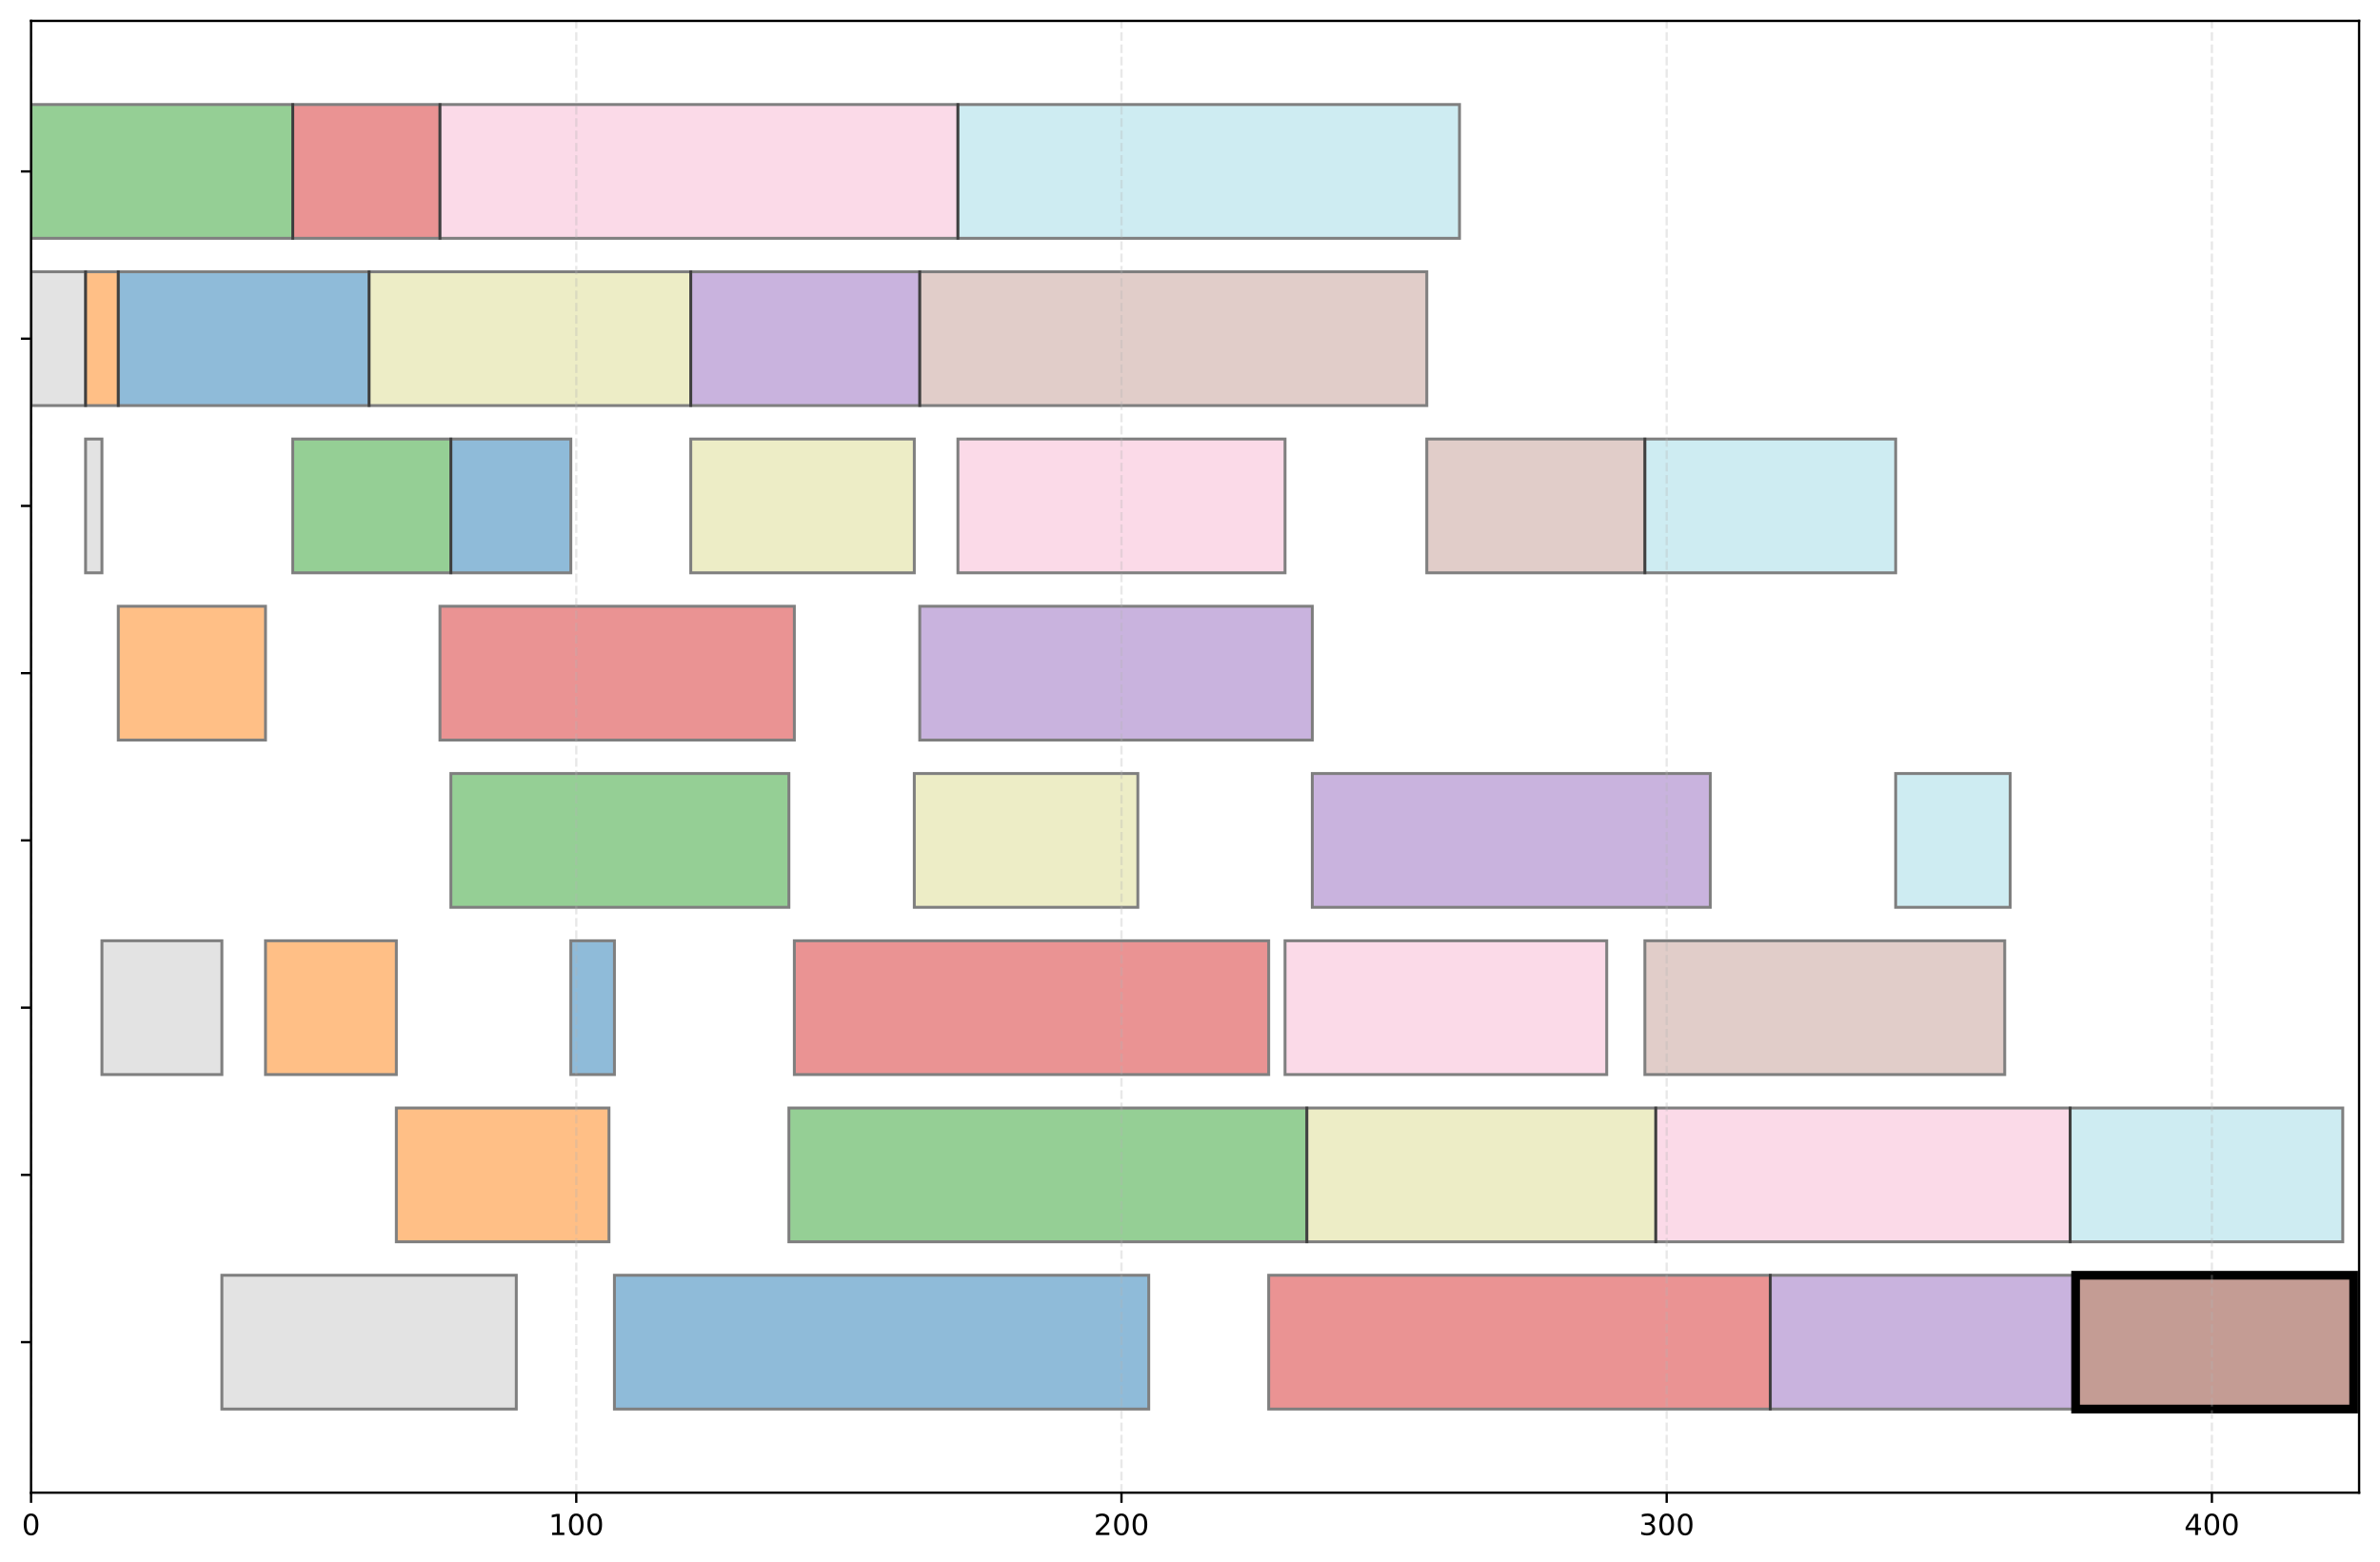
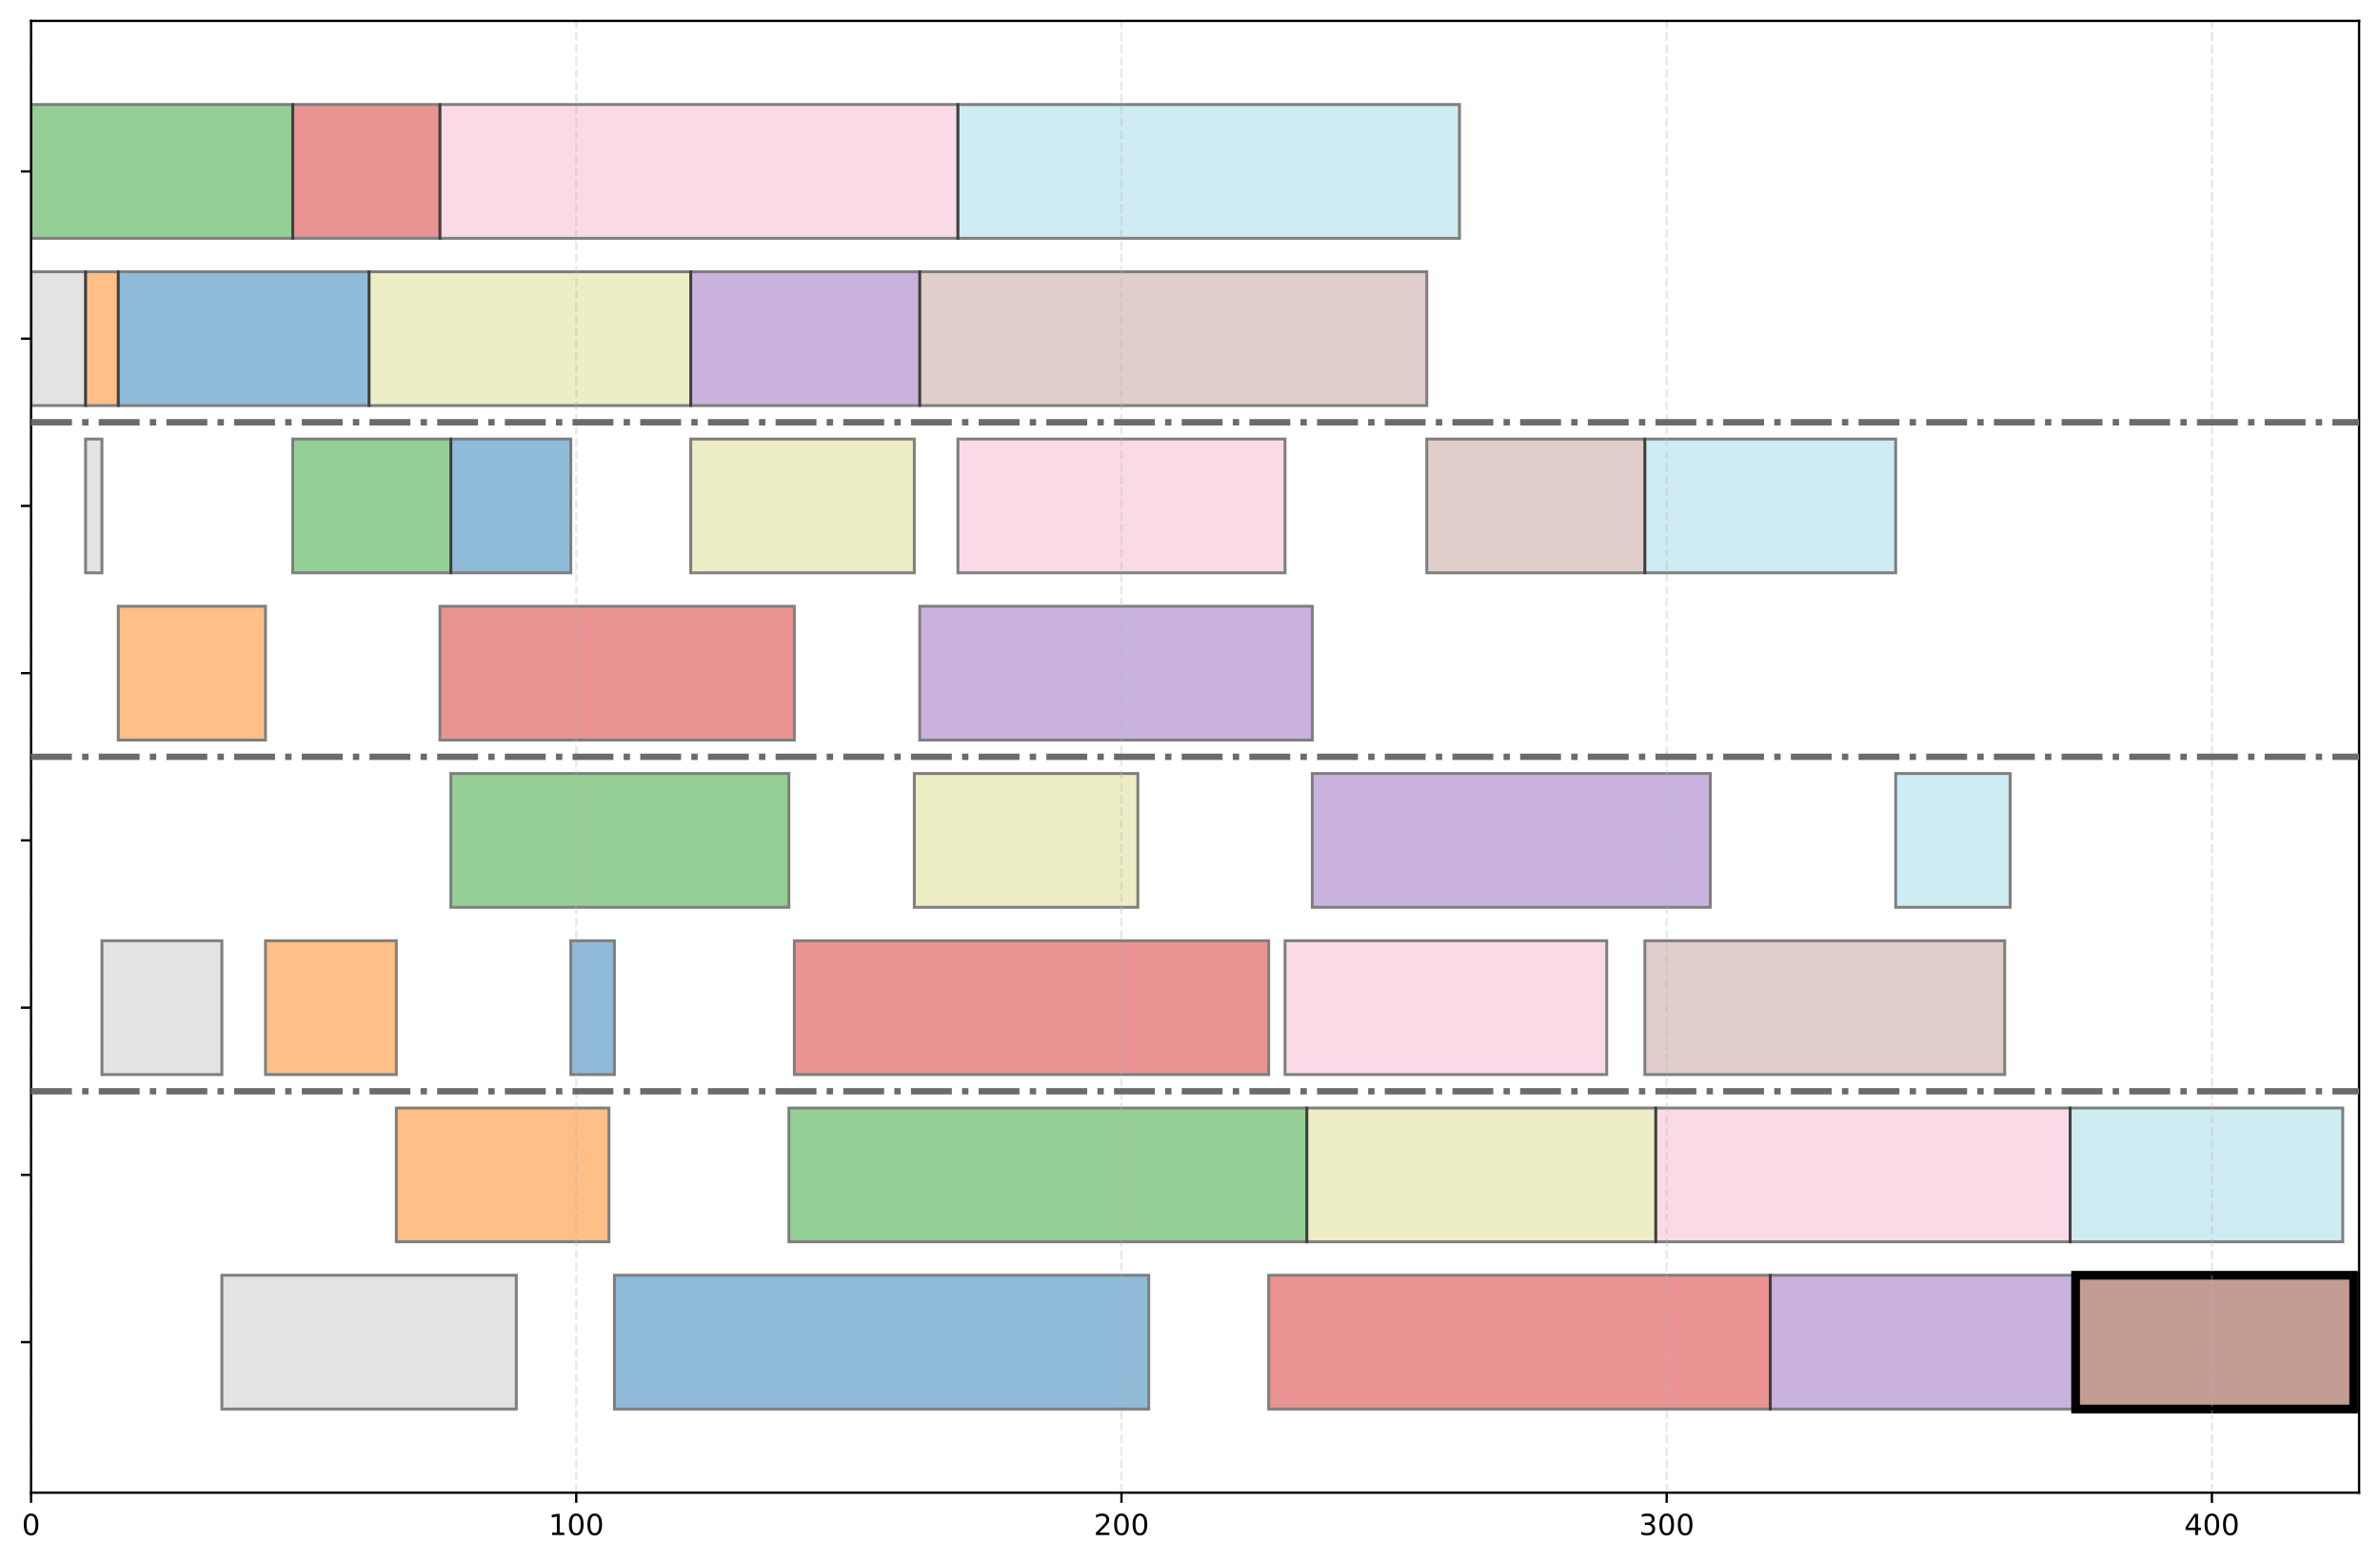
<svg xmlns="http://www.w3.org/2000/svg" xmlns:xlink="http://www.w3.org/1999/xlink" width="820pt" height="538.238pt" viewBox="0 0 820 538.238" version="1.1">
  <defs>
    <style type="text/css">*{stroke-linejoin: round; stroke-linecap: butt}</style>
  </defs>
  <g id="figure_1">
    <g id="patch_1">
      <path d="M 0 538.238  L 820 538.238  L 820 0  L 0 0  z " style="fill: #ffffff" />
    </g>
    <g id="axes_1">
      <g id="patch_2">
        <path d="M 10.7 514.36  L 812.8 514.36  L 812.8 7.2  L 10.7 7.2  z " style="fill: #ffffff" />
      </g>
      <g id="patch_3">
-         <path d="M 10.7 36.016  L 100.866 36.016  L 100.866 82.121  L 10.7 82.121  z " clip-path="url(#pfbc7a92d11)" style="fill: #2ca02c; opacity: 0.5; stroke: #000000; stroke-linejoin: miter" />
+         <path d="M 10.7 36.016  L 100.866 36.016  L 100.866 82.121  L 10.7 82.121  z " clip-path="url(#pfca63a219e)" style="fill: #2ca02c; opacity: 0.5; stroke: #000000; stroke-linejoin: miter" />
      </g>
      <g id="patch_4">
-         <path d="M 100.866 36.016  L 151.584 36.016  L 151.584 82.121  L 100.866 82.121  z " clip-path="url(#pfbc7a92d11)" style="fill: #d62728; opacity: 0.5; stroke: #000000; stroke-linejoin: miter" />
+         <path d="M 100.866 36.016  L 151.584 36.016  L 151.584 82.121  L 100.866 82.121  z " clip-path="url(#pfca63a219e)" style="fill: #d62728; opacity: 0.5; stroke: #000000; stroke-linejoin: miter" />
      </g>
      <g id="patch_5">
-         <path d="M 151.584 36.016  L 330.037 36.016  L 330.037 82.121  L 151.584 82.121  z " clip-path="url(#pfbc7a92d11)" style="fill: #f7b6d2; opacity: 0.5; stroke: #000000; stroke-linejoin: miter" />
+         <path d="M 151.584 36.016  L 330.037 36.016  L 330.037 82.121  L 151.584 82.121  z " clip-path="url(#pfca63a219e)" style="fill: #f7b6d2; opacity: 0.5; stroke: #000000; stroke-linejoin: miter" />
      </g>
      <g id="patch_6">
-         <path d="M 330.037 36.016  L 502.855 36.016  L 502.855 82.121  L 330.037 82.121  z " clip-path="url(#pfbc7a92d11)" style="fill: #9edae5; opacity: 0.5; stroke: #000000; stroke-linejoin: miter" />
+         <path d="M 330.037 36.016  L 502.855 36.016  L 502.855 82.121  L 330.037 82.121  z " clip-path="url(#pfca63a219e)" style="fill: #9edae5; opacity: 0.5; stroke: #000000; stroke-linejoin: miter" />
      </g>
      <g id="patch_7">
-         <path d="M 10.7 93.648  L 29.485 93.648  L 29.485 139.753  L 10.7 139.753  z " clip-path="url(#pfbc7a92d11)" style="fill: #c7c7c7; opacity: 0.5; stroke: #000000; stroke-linejoin: miter" />
+         <path d="M 10.7 93.648  L 29.485 93.648  L 29.485 139.753  L 10.7 139.753  z " clip-path="url(#pfca63a219e)" style="fill: #c7c7c7; opacity: 0.5; stroke: #000000; stroke-linejoin: miter" />
      </g>
      <g id="patch_8">
-         <path d="M 29.485 93.648  L 40.755 93.648  L 40.755 139.753  L 29.485 139.753  z " clip-path="url(#pfbc7a92d11)" style="fill: #ff7f0e; opacity: 0.5; stroke: #000000; stroke-linejoin: miter" />
+         <path d="M 29.485 93.648  L 40.755 93.648  L 40.755 139.753  L 29.485 139.753  z " clip-path="url(#pfca63a219e)" style="fill: #ff7f0e; opacity: 0.5; stroke: #000000; stroke-linejoin: miter" />
      </g>
      <g id="patch_9">
-         <path d="M 40.755 93.648  L 127.164 93.648  L 127.164 139.753  L 40.755 139.753  z " clip-path="url(#pfbc7a92d11)" style="fill: #1f77b4; opacity: 0.5; stroke: #000000; stroke-linejoin: miter" />
+         <path d="M 40.755 93.648  L 127.164 93.648  L 127.164 139.753  L 40.755 139.753  z " clip-path="url(#pfca63a219e)" style="fill: #1f77b4; opacity: 0.5; stroke: #000000; stroke-linejoin: miter" />
      </g>
      <g id="patch_10">
-         <path d="M 127.164 93.648  L 237.993 93.648  L 237.993 139.753  L 127.164 139.753  z " clip-path="url(#pfbc7a92d11)" style="fill: #dbdb8d; opacity: 0.5; stroke: #000000; stroke-linejoin: miter" />
+         <path d="M 127.164 93.648  L 237.993 93.648  L 237.993 139.753  L 127.164 139.753  z " clip-path="url(#pfca63a219e)" style="fill: #dbdb8d; opacity: 0.5; stroke: #000000; stroke-linejoin: miter" />
      </g>
      <g id="patch_11">
-         <path d="M 237.993 93.648  L 316.888 93.648  L 316.888 139.753  L 237.993 139.753  z " clip-path="url(#pfbc7a92d11)" style="fill: #9467bd; opacity: 0.5; stroke: #000000; stroke-linejoin: miter" />
+         <path d="M 237.993 93.648  L 316.888 93.648  L 316.888 139.753  L 237.993 139.753  z " clip-path="url(#pfca63a219e)" style="fill: #9467bd; opacity: 0.5; stroke: #000000; stroke-linejoin: miter" />
      </g>
      <g id="patch_12">
-         <path d="M 316.888 93.648  L 491.584 93.648  L 491.584 139.753  L 316.888 139.753  z " clip-path="url(#pfbc7a92d11)" style="fill: #c49c94; opacity: 0.5; stroke: #000000; stroke-linejoin: miter" />
+         <path d="M 316.888 93.648  L 491.584 93.648  L 491.584 139.753  L 316.888 139.753  z " clip-path="url(#pfca63a219e)" style="fill: #c49c94; opacity: 0.5; stroke: #000000; stroke-linejoin: miter" />
      </g>
      <g id="patch_13">
-         <path d="M 29.485 151.28  L 35.12 151.28  L 35.12 197.385  L 29.485 197.385  z " clip-path="url(#pfbc7a92d11)" style="fill: #c7c7c7; opacity: 0.5; stroke: #000000; stroke-linejoin: miter" />
+         <path d="M 29.485 151.28  L 35.12 151.28  L 35.12 197.385  L 29.485 197.385  z " clip-path="url(#pfca63a219e)" style="fill: #c7c7c7; opacity: 0.5; stroke: #000000; stroke-linejoin: miter" />
      </g>
      <g id="patch_14">
-         <path d="M 100.866 151.28  L 155.341 151.28  L 155.341 197.385  L 100.866 197.385  z " clip-path="url(#pfbc7a92d11)" style="fill: #2ca02c; opacity: 0.5; stroke: #000000; stroke-linejoin: miter" />
+         <path d="M 100.866 151.28  L 155.341 151.28  L 155.341 197.385  L 100.866 197.385  z " clip-path="url(#pfca63a219e)" style="fill: #2ca02c; opacity: 0.5; stroke: #000000; stroke-linejoin: miter" />
      </g>
      <g id="patch_15">
-         <path d="M 155.341 151.28  L 196.667 151.28  L 196.667 197.385  L 155.341 197.385  z " clip-path="url(#pfbc7a92d11)" style="fill: #1f77b4; opacity: 0.5; stroke: #000000; stroke-linejoin: miter" />
+         <path d="M 155.341 151.28  L 196.667 151.28  L 196.667 197.385  L 155.341 197.385  z " clip-path="url(#pfca63a219e)" style="fill: #1f77b4; opacity: 0.5; stroke: #000000; stroke-linejoin: miter" />
      </g>
      <g id="patch_16">
-         <path d="M 237.993 151.28  L 315.01 151.28  L 315.01 197.385  L 237.993 197.385  z " clip-path="url(#pfbc7a92d11)" style="fill: #dbdb8d; opacity: 0.5; stroke: #000000; stroke-linejoin: miter" />
+         <path d="M 237.993 151.28  L 315.01 151.28  L 315.01 197.385  L 237.993 197.385  z " clip-path="url(#pfca63a219e)" style="fill: #dbdb8d; opacity: 0.5; stroke: #000000; stroke-linejoin: miter" />
      </g>
      <g id="patch_17">
-         <path d="M 330.037 151.28  L 442.744 151.28  L 442.744 197.385  L 330.037 197.385  z " clip-path="url(#pfbc7a92d11)" style="fill: #f7b6d2; opacity: 0.5; stroke: #000000; stroke-linejoin: miter" />
+         <path d="M 330.037 151.28  L 442.744 151.28  L 442.744 197.385  L 330.037 197.385  z " clip-path="url(#pfca63a219e)" style="fill: #f7b6d2; opacity: 0.5; stroke: #000000; stroke-linejoin: miter" />
      </g>
      <g id="patch_18">
-         <path d="M 491.584 151.28  L 566.722 151.28  L 566.722 197.385  L 491.584 197.385  z " clip-path="url(#pfbc7a92d11)" style="fill: #c49c94; opacity: 0.5; stroke: #000000; stroke-linejoin: miter" />
+         <path d="M 491.584 151.28  L 566.722 151.28  L 566.722 197.385  L 491.584 197.385  z " clip-path="url(#pfca63a219e)" style="fill: #c49c94; opacity: 0.5; stroke: #000000; stroke-linejoin: miter" />
      </g>
      <g id="patch_19">
-         <path d="M 566.722 151.28  L 653.131 151.28  L 653.131 197.385  L 566.722 197.385  z " clip-path="url(#pfbc7a92d11)" style="fill: #9edae5; opacity: 0.5; stroke: #000000; stroke-linejoin: miter" />
+         <path d="M 566.722 151.28  L 653.131 151.28  L 653.131 197.385  L 566.722 197.385  z " clip-path="url(#pfca63a219e)" style="fill: #9edae5; opacity: 0.5; stroke: #000000; stroke-linejoin: miter" />
      </g>
      <g id="patch_20">
-         <path d="M 40.755 208.911  L 91.474 208.911  L 91.474 255.017  L 40.755 255.017  z " clip-path="url(#pfbc7a92d11)" style="fill: #ff7f0e; opacity: 0.5; stroke: #000000; stroke-linejoin: miter" />
+         <path d="M 40.755 208.911  L 91.474 208.911  L 91.474 255.017  L 40.755 255.017  z " clip-path="url(#pfca63a219e)" style="fill: #ff7f0e; opacity: 0.5; stroke: #000000; stroke-linejoin: miter" />
      </g>
      <g id="patch_21">
-         <path d="M 151.584 208.911  L 273.684 208.911  L 273.684 255.017  L 151.584 255.017  z " clip-path="url(#pfbc7a92d11)" style="fill: #d62728; opacity: 0.5; stroke: #000000; stroke-linejoin: miter" />
+         <path d="M 151.584 208.911  L 273.684 208.911  L 273.684 255.017  L 151.584 255.017  z " clip-path="url(#pfca63a219e)" style="fill: #d62728; opacity: 0.5; stroke: #000000; stroke-linejoin: miter" />
      </g>
      <g id="patch_22">
-         <path d="M 316.888 208.911  L 452.137 208.911  L 452.137 255.017  L 316.888 255.017  z " clip-path="url(#pfbc7a92d11)" style="fill: #9467bd; opacity: 0.5; stroke: #000000; stroke-linejoin: miter" />
+         <path d="M 316.888 208.911  L 452.137 208.911  L 452.137 255.017  L 316.888 255.017  z " clip-path="url(#pfca63a219e)" style="fill: #9467bd; opacity: 0.5; stroke: #000000; stroke-linejoin: miter" />
      </g>
      <g id="patch_23">
-         <path d="M 155.341 266.543  L 271.805 266.543  L 271.805 312.649  L 155.341 312.649  z " clip-path="url(#pfbc7a92d11)" style="fill: #2ca02c; opacity: 0.5; stroke: #000000; stroke-linejoin: miter" />
+         <path d="M 155.341 266.543  L 271.805 266.543  L 271.805 312.649  L 155.341 312.649  z " clip-path="url(#pfca63a219e)" style="fill: #2ca02c; opacity: 0.5; stroke: #000000; stroke-linejoin: miter" />
      </g>
      <g id="patch_24">
-         <path d="M 315.01 266.543  L 392.026 266.543  L 392.026 312.649  L 315.01 312.649  z " clip-path="url(#pfbc7a92d11)" style="fill: #dbdb8d; opacity: 0.5; stroke: #000000; stroke-linejoin: miter" />
+         <path d="M 315.01 266.543  L 392.026 266.543  L 392.026 312.649  L 315.01 312.649  z " clip-path="url(#pfca63a219e)" style="fill: #dbdb8d; opacity: 0.5; stroke: #000000; stroke-linejoin: miter" />
      </g>
      <g id="patch_25">
-         <path d="M 452.137 266.543  L 589.264 266.543  L 589.264 312.649  L 452.137 312.649  z " clip-path="url(#pfbc7a92d11)" style="fill: #9467bd; opacity: 0.5; stroke: #000000; stroke-linejoin: miter" />
+         <path d="M 452.137 266.543  L 589.264 266.543  L 589.264 312.649  L 452.137 312.649  z " clip-path="url(#pfca63a219e)" style="fill: #9467bd; opacity: 0.5; stroke: #000000; stroke-linejoin: miter" />
      </g>
      <g id="patch_26">
-         <path d="M 653.131 266.543  L 692.579 266.543  L 692.579 312.649  L 653.131 312.649  z " clip-path="url(#pfbc7a92d11)" style="fill: #9edae5; opacity: 0.5; stroke: #000000; stroke-linejoin: miter" />
+         <path d="M 653.131 266.543  L 692.579 266.543  L 692.579 312.649  L 653.131 312.649  z " clip-path="url(#pfca63a219e)" style="fill: #9edae5; opacity: 0.5; stroke: #000000; stroke-linejoin: miter" />
      </g>
      <g id="patch_27">
-         <path d="M 35.12 324.175  L 76.446 324.175  L 76.446 370.28  L 35.12 370.28  z " clip-path="url(#pfbc7a92d11)" style="fill: #c7c7c7; opacity: 0.5; stroke: #000000; stroke-linejoin: miter" />
+         <path d="M 35.12 324.175  L 76.446 324.175  L 76.446 370.28  L 35.12 370.28  z " clip-path="url(#pfca63a219e)" style="fill: #c7c7c7; opacity: 0.5; stroke: #000000; stroke-linejoin: miter" />
      </g>
      <g id="patch_28">
-         <path d="M 91.474 324.175  L 136.556 324.175  L 136.556 370.28  L 91.474 370.28  z " clip-path="url(#pfbc7a92d11)" style="fill: #ff7f0e; opacity: 0.5; stroke: #000000; stroke-linejoin: miter" />
+         <path d="M 91.474 324.175  L 136.556 324.175  L 136.556 370.28  L 91.474 370.28  z " clip-path="url(#pfca63a219e)" style="fill: #ff7f0e; opacity: 0.5; stroke: #000000; stroke-linejoin: miter" />
      </g>
      <g id="patch_29">
-         <path d="M 196.667 324.175  L 211.695 324.175  L 211.695 370.28  L 196.667 370.28  z " clip-path="url(#pfbc7a92d11)" style="fill: #1f77b4; opacity: 0.5; stroke: #000000; stroke-linejoin: miter" />
+         <path d="M 196.667 324.175  L 211.695 324.175  L 211.695 370.28  L 196.667 370.28  z " clip-path="url(#pfca63a219e)" style="fill: #1f77b4; opacity: 0.5; stroke: #000000; stroke-linejoin: miter" />
      </g>
      <g id="patch_30">
-         <path d="M 273.684 324.175  L 437.109 324.175  L 437.109 370.28  L 273.684 370.28  z " clip-path="url(#pfbc7a92d11)" style="fill: #d62728; opacity: 0.5; stroke: #000000; stroke-linejoin: miter" />
+         <path d="M 273.684 324.175  L 437.109 324.175  L 437.109 370.28  L 273.684 370.28  z " clip-path="url(#pfca63a219e)" style="fill: #d62728; opacity: 0.5; stroke: #000000; stroke-linejoin: miter" />
      </g>
      <g id="patch_31">
-         <path d="M 442.744 324.175  L 553.573 324.175  L 553.573 370.28  L 442.744 370.28  z " clip-path="url(#pfbc7a92d11)" style="fill: #f7b6d2; opacity: 0.5; stroke: #000000; stroke-linejoin: miter" />
+         <path d="M 442.744 324.175  L 553.573 324.175  L 553.573 370.28  L 442.744 370.28  z " clip-path="url(#pfca63a219e)" style="fill: #f7b6d2; opacity: 0.5; stroke: #000000; stroke-linejoin: miter" />
      </g>
      <g id="patch_32">
-         <path d="M 566.722 324.175  L 690.7 324.175  L 690.7 370.28  L 566.722 370.28  z " clip-path="url(#pfbc7a92d11)" style="fill: #c49c94; opacity: 0.5; stroke: #000000; stroke-linejoin: miter" />
+         <path d="M 566.722 324.175  L 690.7 324.175  L 690.7 370.28  L 566.722 370.28  z " clip-path="url(#pfca63a219e)" style="fill: #c49c94; opacity: 0.5; stroke: #000000; stroke-linejoin: miter" />
      </g>
      <g id="patch_33">
-         <path d="M 136.556 381.807  L 209.816 381.807  L 209.816 427.912  L 136.556 427.912  z " clip-path="url(#pfbc7a92d11)" style="fill: #ff7f0e; opacity: 0.5; stroke: #000000; stroke-linejoin: miter" />
+         <path d="M 136.556 381.807  L 209.816 381.807  L 209.816 427.912  L 136.556 427.912  z " clip-path="url(#pfca63a219e)" style="fill: #ff7f0e; opacity: 0.5; stroke: #000000; stroke-linejoin: miter" />
      </g>
      <g id="patch_34">
-         <path d="M 271.805 381.807  L 450.258 381.807  L 450.258 427.912  L 271.805 427.912  z " clip-path="url(#pfbc7a92d11)" style="fill: #2ca02c; opacity: 0.5; stroke: #000000; stroke-linejoin: miter" />
+         <path d="M 271.805 381.807  L 450.258 381.807  L 450.258 427.912  L 271.805 427.912  z " clip-path="url(#pfca63a219e)" style="fill: #2ca02c; opacity: 0.5; stroke: #000000; stroke-linejoin: miter" />
      </g>
      <g id="patch_35">
-         <path d="M 450.258 381.807  L 570.479 381.807  L 570.479 427.912  L 450.258 427.912  z " clip-path="url(#pfbc7a92d11)" style="fill: #dbdb8d; opacity: 0.5; stroke: #000000; stroke-linejoin: miter" />
+         <path d="M 450.258 381.807  L 570.479 381.807  L 570.479 427.912  L 450.258 427.912  z " clip-path="url(#pfca63a219e)" style="fill: #dbdb8d; opacity: 0.5; stroke: #000000; stroke-linejoin: miter" />
      </g>
      <g id="patch_36">
-         <path d="M 570.479 381.807  L 713.242 381.807  L 713.242 427.912  L 570.479 427.912  z " clip-path="url(#pfbc7a92d11)" style="fill: #f7b6d2; opacity: 0.5; stroke: #000000; stroke-linejoin: miter" />
+         <path d="M 570.479 381.807  L 713.242 381.807  L 713.242 427.912  L 570.479 427.912  z " clip-path="url(#pfca63a219e)" style="fill: #f7b6d2; opacity: 0.5; stroke: #000000; stroke-linejoin: miter" />
      </g>
      <g id="patch_37">
-         <path d="M 713.242 381.807  L 807.165 381.807  L 807.165 427.912  L 713.242 427.912  z " clip-path="url(#pfbc7a92d11)" style="fill: #9edae5; opacity: 0.5; stroke: #000000; stroke-linejoin: miter" />
+         <path d="M 713.242 381.807  L 807.165 381.807  L 807.165 427.912  L 713.242 427.912  z " clip-path="url(#pfca63a219e)" style="fill: #9edae5; opacity: 0.5; stroke: #000000; stroke-linejoin: miter" />
      </g>
      <g id="patch_38">
-         <path d="M 76.446 439.439  L 177.882 439.439  L 177.882 485.544  L 76.446 485.544  z " clip-path="url(#pfbc7a92d11)" style="fill: #c7c7c7; opacity: 0.5; stroke: #000000; stroke-linejoin: miter" />
+         <path d="M 76.446 439.439  L 177.882 439.439  L 177.882 485.544  L 76.446 485.544  z " clip-path="url(#pfca63a219e)" style="fill: #c7c7c7; opacity: 0.5; stroke: #000000; stroke-linejoin: miter" />
      </g>
      <g id="patch_39">
-         <path d="M 211.695 439.439  L 395.783 439.439  L 395.783 485.544  L 211.695 485.544  z " clip-path="url(#pfbc7a92d11)" style="fill: #1f77b4; opacity: 0.5; stroke: #000000; stroke-linejoin: miter" />
+         <path d="M 211.695 439.439  L 395.783 439.439  L 395.783 485.544  L 211.695 485.544  z " clip-path="url(#pfca63a219e)" style="fill: #1f77b4; opacity: 0.5; stroke: #000000; stroke-linejoin: miter" />
      </g>
      <g id="patch_40">
-         <path d="M 437.109 439.439  L 609.927 439.439  L 609.927 485.544  L 437.109 485.544  z " clip-path="url(#pfbc7a92d11)" style="fill: #d62728; opacity: 0.5; stroke: #000000; stroke-linejoin: miter" />
+         <path d="M 437.109 439.439  L 609.927 439.439  L 609.927 485.544  L 437.109 485.544  z " clip-path="url(#pfca63a219e)" style="fill: #d62728; opacity: 0.5; stroke: #000000; stroke-linejoin: miter" />
      </g>
      <g id="patch_41">
-         <path d="M 609.927 439.439  L 715.12 439.439  L 715.12 485.544  L 609.927 485.544  z " clip-path="url(#pfbc7a92d11)" style="fill: #9467bd; opacity: 0.5; stroke: #000000; stroke-linejoin: miter" />
+         <path d="M 609.927 439.439  L 715.12 439.439  L 715.12 485.544  L 609.927 485.544  z " clip-path="url(#pfca63a219e)" style="fill: #9467bd; opacity: 0.5; stroke: #000000; stroke-linejoin: miter" />
      </g>
      <g id="patch_42">
-         <path d="M 715.12 439.439  L 810.922 439.439  L 810.922 485.544  L 715.12 485.544  z " clip-path="url(#pfbc7a92d11)" style="fill: #c49c94; stroke: #000000; stroke-width: 3; stroke-linejoin: miter" />
+         <path d="M 715.12 439.439  L 810.922 439.439  L 810.922 485.544  L 715.12 485.544  z " clip-path="url(#pfca63a219e)" style="fill: #c49c94; stroke: #000000; stroke-width: 3; stroke-linejoin: miter" />
      </g>
      <g id="matplotlib.axis_1">
        <g id="xtick_1">
          <g id="line2d_1">
-             <path d="M 10.7 514.36  L 10.7 7.2  " clip-path="url(#pfbc7a92d11)" style="fill: none; stroke-dasharray: 2.96,1.28; stroke-dashoffset: 0; stroke: #b0b0b0; stroke-opacity: 0.3; stroke-width: 0.8" />
+             <path d="M 10.7 514.36  L 10.7 7.2  " clip-path="url(#pfca63a219e)" style="fill: none; stroke-dasharray: 2.96,1.28; stroke-dashoffset: 0; stroke: #b0b0b0; stroke-opacity: 0.3; stroke-width: 0.8" />
          </g>
          <g id="line2d_2">
            <defs>
-               <path id="m08bfdc9498" d="M 0 0  L 0 3.5  " style="stroke: #000000; stroke-width: 0.8" />
+               <path id="m295880bc25" d="M 0 0  L 0 3.5  " style="stroke: #000000; stroke-width: 0.8" />
            </defs>
            <g>
-               <use xlink:href="#m08bfdc9498" x="10.7" y="514.36" style="stroke: #000000; stroke-width: 0.8" />
+               <use xlink:href="#m295880bc25" x="10.7" y="514.36" style="stroke: #000000; stroke-width: 0.8" />
            </g>
          </g>
          <g id="text_1">
            <g transform="translate(7.51875 528.9584) scale(0.1 -0.1)">
              <defs>
                <path id="DejaVuSans-30" d="M 2034 4250  Q 1547 4250 1301 3770  Q 1056 3291 1056 2328  Q 1056 1369 1301 889  Q 1547 409 2034 409  Q 2525 409 2770 889  Q 3016 1369 3016 2328  Q 3016 3291 2770 3770  Q 2525 4250 2034 4250  z M 2034 4750  Q 2819 4750 3233 4129  Q 3647 3509 3647 2328  Q 3647 1150 3233 529  Q 2819 -91 2034 -91  Q 1250 -91 836 529  Q 422 1150 422 2328  Q 422 3509 836 4129  Q 1250 4750 2034 4750  z " transform="scale(0.015625)" />
              </defs>
              <use xlink:href="#DejaVuSans-30" />
            </g>
          </g>
        </g>
        <g id="xtick_2">
          <g id="line2d_3">
-             <path d="M 198.545 514.36  L 198.545 7.2  " clip-path="url(#pfbc7a92d11)" style="fill: none; stroke-dasharray: 2.96,1.28; stroke-dashoffset: 0; stroke: #b0b0b0; stroke-opacity: 0.3; stroke-width: 0.8" />
+             <path d="M 198.545 514.36  L 198.545 7.2  " clip-path="url(#pfca63a219e)" style="fill: none; stroke-dasharray: 2.96,1.28; stroke-dashoffset: 0; stroke: #b0b0b0; stroke-opacity: 0.3; stroke-width: 0.8" />
          </g>
          <g id="line2d_4">
            <g>
-               <use xlink:href="#m08bfdc9498" x="198.545" y="514.36" style="stroke: #000000; stroke-width: 0.8" />
+               <use xlink:href="#m295880bc25" x="198.545" y="514.36" style="stroke: #000000; stroke-width: 0.8" />
            </g>
          </g>
          <g id="text_2">
            <g transform="translate(189.0017 528.9584) scale(0.1 -0.1)">
              <defs>
                <path id="DejaVuSans-31" d="M 794 531  L 1825 531  L 1825 4091  L 703 3866  L 703 4441  L 1819 4666  L 2450 4666  L 2450 531  L 3481 531  L 3481 0  L 794 0  L 794 531  z " transform="scale(0.015625)" />
              </defs>
              <use xlink:href="#DejaVuSans-31" />
              <use xlink:href="#DejaVuSans-30" transform="translate(63.62305 0)" />
              <use xlink:href="#DejaVuSans-30" transform="translate(127.2461 0)" />
            </g>
          </g>
        </g>
        <g id="xtick_3">
          <g id="line2d_5">
-             <path d="M 386.391 514.36  L 386.391 7.2  " clip-path="url(#pfbc7a92d11)" style="fill: none; stroke-dasharray: 2.96,1.28; stroke-dashoffset: 0; stroke: #b0b0b0; stroke-opacity: 0.3; stroke-width: 0.8" />
+             <path d="M 386.391 514.36  L 386.391 7.2  " clip-path="url(#pfca63a219e)" style="fill: none; stroke-dasharray: 2.96,1.28; stroke-dashoffset: 0; stroke: #b0b0b0; stroke-opacity: 0.3; stroke-width: 0.8" />
          </g>
          <g id="line2d_6">
            <g>
-               <use xlink:href="#m08bfdc9498" x="386.391" y="514.36" style="stroke: #000000; stroke-width: 0.8" />
+               <use xlink:href="#m295880bc25" x="386.391" y="514.36" style="stroke: #000000; stroke-width: 0.8" />
            </g>
          </g>
          <g id="text_3">
            <g transform="translate(376.8471 528.9584) scale(0.1 -0.1)">
              <defs>
                <path id="DejaVuSans-32" d="M 1228 531  L 3431 531  L 3431 0  L 469 0  L 469 531  Q 828 903 1448 1529  Q 2069 2156 2228 2338  Q 2531 2678 2651 2914  Q 2772 3150 2772 3378  Q 2772 3750 2511 3984  Q 2250 4219 1831 4219  Q 1534 4219 1204 4116  Q 875 4013 500 3803  L 500 4441  Q 881 4594 1212 4672  Q 1544 4750 1819 4750  Q 2544 4750 2975 4387  Q 3406 4025 3406 3419  Q 3406 3131 3298 2873  Q 3191 2616 2906 2266  Q 2828 2175 2409 1742  Q 1991 1309 1228 531  z " transform="scale(0.015625)" />
              </defs>
              <use xlink:href="#DejaVuSans-32" />
              <use xlink:href="#DejaVuSans-30" transform="translate(63.62305 0)" />
              <use xlink:href="#DejaVuSans-30" transform="translate(127.2461 0)" />
            </g>
          </g>
        </g>
        <g id="xtick_4">
          <g id="line2d_7">
-             <path d="M 574.236 514.36  L 574.236 7.2  " clip-path="url(#pfbc7a92d11)" style="fill: none; stroke-dasharray: 2.96,1.28; stroke-dashoffset: 0; stroke: #b0b0b0; stroke-opacity: 0.3; stroke-width: 0.8" />
+             <path d="M 574.236 514.36  L 574.236 7.2  " clip-path="url(#pfca63a219e)" style="fill: none; stroke-dasharray: 2.96,1.28; stroke-dashoffset: 0; stroke: #b0b0b0; stroke-opacity: 0.3; stroke-width: 0.8" />
          </g>
          <g id="line2d_8">
            <g>
-               <use xlink:href="#m08bfdc9498" x="574.236" y="514.36" style="stroke: #000000; stroke-width: 0.8" />
+               <use xlink:href="#m295880bc25" x="574.236" y="514.36" style="stroke: #000000; stroke-width: 0.8" />
            </g>
          </g>
          <g id="text_4">
            <g transform="translate(564.6925 528.9584) scale(0.1 -0.1)">
              <defs>
                <path id="DejaVuSans-33" d="M 2597 2516  Q 3050 2419 3304 2112  Q 3559 1806 3559 1356  Q 3559 666 3084 287  Q 2609 -91 1734 -91  Q 1441 -91 1130 -33  Q 819 25 488 141  L 488 750  Q 750 597 1062 519  Q 1375 441 1716 441  Q 2309 441 2620 675  Q 2931 909 2931 1356  Q 2931 1769 2642 2001  Q 2353 2234 1838 2234  L 1294 2234  L 1294 2753  L 1863 2753  Q 2328 2753 2575 2939  Q 2822 3125 2822 3475  Q 2822 3834 2567 4026  Q 2313 4219 1838 4219  Q 1578 4219 1281 4162  Q 984 4106 628 3988  L 628 4550  Q 988 4650 1302 4700  Q 1616 4750 1894 4750  Q 2613 4750 3031 4423  Q 3450 4097 3450 3541  Q 3450 3153 3228 2886  Q 3006 2619 2597 2516  z " transform="scale(0.015625)" />
              </defs>
              <use xlink:href="#DejaVuSans-33" />
              <use xlink:href="#DejaVuSans-30" transform="translate(63.62305 0)" />
              <use xlink:href="#DejaVuSans-30" transform="translate(127.2461 0)" />
            </g>
          </g>
        </g>
        <g id="xtick_5">
          <g id="line2d_9">
-             <path d="M 762.082 514.36  L 762.082 7.2  " clip-path="url(#pfbc7a92d11)" style="fill: none; stroke-dasharray: 2.96,1.28; stroke-dashoffset: 0; stroke: #b0b0b0; stroke-opacity: 0.3; stroke-width: 0.8" />
+             <path d="M 762.082 514.36  L 762.082 7.2  " clip-path="url(#pfca63a219e)" style="fill: none; stroke-dasharray: 2.96,1.28; stroke-dashoffset: 0; stroke: #b0b0b0; stroke-opacity: 0.3; stroke-width: 0.8" />
          </g>
          <g id="line2d_10">
            <g>
-               <use xlink:href="#m08bfdc9498" x="762.082" y="514.36" style="stroke: #000000; stroke-width: 0.8" />
+               <use xlink:href="#m295880bc25" x="762.082" y="514.36" style="stroke: #000000; stroke-width: 0.8" />
            </g>
          </g>
          <g id="text_5">
            <g transform="translate(752.538 528.9584) scale(0.1 -0.1)">
              <defs>
                <path id="DejaVuSans-34" d="M 2419 4116  L 825 1625  L 2419 1625  L 2419 4116  z M 2253 4666  L 3047 4666  L 3047 1625  L 3713 1625  L 3713 1100  L 3047 1100  L 3047 0  L 2419 0  L 2419 1100  L 313 1100  L 313 1709  L 2253 4666  z " transform="scale(0.015625)" />
              </defs>
              <use xlink:href="#DejaVuSans-34" />
              <use xlink:href="#DejaVuSans-30" transform="translate(63.62305 0)" />
              <use xlink:href="#DejaVuSans-30" transform="translate(127.2461 0)" />
            </g>
          </g>
        </g>
      </g>
      <g id="matplotlib.axis_2">
        <g id="ytick_1">
          <g id="line2d_11">
            <defs>
-               <path id="ma8810a2911" d="M 0 0  L -3.5 0  " style="stroke: #000000; stroke-width: 0.8" />
+               <path id="m48689a330e" d="M 0 0  L -3.5 0  " style="stroke: #000000; stroke-width: 0.8" />
            </defs>
            <g>
-               <use xlink:href="#ma8810a2911" x="10.7" y="59.069" style="stroke: #000000; stroke-width: 0.8" />
+               <use xlink:href="#m48689a330e" x="10.7" y="59.069" style="stroke: #000000; stroke-width: 0.8" />
            </g>
          </g>
        </g>
        <g id="ytick_2">
          <g id="line2d_12">
            <g>
-               <use xlink:href="#ma8810a2911" x="10.7" y="116.7" style="stroke: #000000; stroke-width: 0.8" />
+               <use xlink:href="#m48689a330e" x="10.7" y="116.7" style="stroke: #000000; stroke-width: 0.8" />
            </g>
          </g>
        </g>
        <g id="ytick_3">
          <g id="line2d_13">
            <g>
-               <use xlink:href="#ma8810a2911" x="10.7" y="174.332" style="stroke: #000000; stroke-width: 0.8" />
+               <use xlink:href="#m48689a330e" x="10.7" y="174.332" style="stroke: #000000; stroke-width: 0.8" />
            </g>
          </g>
        </g>
        <g id="ytick_4">
          <g id="line2d_14">
            <g>
-               <use xlink:href="#ma8810a2911" x="10.7" y="231.964" style="stroke: #000000; stroke-width: 0.8" />
+               <use xlink:href="#m48689a330e" x="10.7" y="231.964" style="stroke: #000000; stroke-width: 0.8" />
            </g>
          </g>
        </g>
        <g id="ytick_5">
          <g id="line2d_15">
            <g>
-               <use xlink:href="#ma8810a2911" x="10.7" y="289.596" style="stroke: #000000; stroke-width: 0.8" />
+               <use xlink:href="#m48689a330e" x="10.7" y="289.596" style="stroke: #000000; stroke-width: 0.8" />
            </g>
          </g>
        </g>
        <g id="ytick_6">
          <g id="line2d_16">
            <g>
-               <use xlink:href="#ma8810a2911" x="10.7" y="347.228" style="stroke: #000000; stroke-width: 0.8" />
+               <use xlink:href="#m48689a330e" x="10.7" y="347.228" style="stroke: #000000; stroke-width: 0.8" />
            </g>
          </g>
        </g>
        <g id="ytick_7">
          <g id="line2d_17">
            <g>
-               <use xlink:href="#ma8810a2911" x="10.7" y="404.86" style="stroke: #000000; stroke-width: 0.8" />
+               <use xlink:href="#m48689a330e" x="10.7" y="404.86" style="stroke: #000000; stroke-width: 0.8" />
            </g>
          </g>
        </g>
        <g id="ytick_8">
          <g id="line2d_18">
            <g>
-               <use xlink:href="#ma8810a2911" x="10.7" y="462.491" style="stroke: #000000; stroke-width: 0.8" />
+               <use xlink:href="#m48689a330e" x="10.7" y="462.491" style="stroke: #000000; stroke-width: 0.8" />
            </g>
          </g>
        </g>
      </g>
      <g id="patch_43">
        <path d="M 10.7 514.36  L 10.7 7.2  " style="fill: none; stroke: #000000; stroke-width: 0.8; stroke-linejoin: miter; stroke-linecap: square" />
      </g>
      <g id="patch_44">
        <path d="M 812.8 514.36  L 812.8 7.2  " style="fill: none; stroke: #000000; stroke-width: 0.8; stroke-linejoin: miter; stroke-linecap: square" />
      </g>
      <g id="patch_45">
        <path d="M 10.7 514.36  L 812.8 514.36  " style="fill: none; stroke: #000000; stroke-width: 0.8; stroke-linejoin: miter; stroke-linecap: square" />
      </g>
      <g id="patch_46">
        <path d="M 10.7 7.2  L 812.8 7.2  " style="fill: none; stroke: #000000; stroke-width: 0.8; stroke-linejoin: miter; stroke-linecap: square" />
+       </g>
+       <g id="line2d_19">
+         <path d="M 10.7 145.516  L 812.8 145.516  " clip-path="url(#pfca63a219e)" style="fill: none; stroke-dasharray: 14.08,3.52,2.2,3.52; stroke-dashoffset: 0; stroke: #6b6b6b; stroke-width: 2.2" />
+       </g>
+       <g id="line2d_20">
+         <path d="M 10.7 260.78  L 812.8 260.78  " clip-path="url(#pfca63a219e)" style="fill: none; stroke-dasharray: 14.08,3.52,2.2,3.52; stroke-dashoffset: 0; stroke: #6b6b6b; stroke-width: 2.2" />
+       </g>
+       <g id="line2d_21">
+         <path d="M 10.7 376.044  L 812.8 376.044  " clip-path="url(#pfca63a219e)" style="fill: none; stroke-dasharray: 14.08,3.52,2.2,3.52; stroke-dashoffset: 0; stroke: #6b6b6b; stroke-width: 2.2" />
      </g>
    </g>
  </g>
  <defs>
-     <clipPath id="pfbc7a92d11">
+     <clipPath id="pfca63a219e">
      <rect x="10.7" y="7.2" width="802.1" height="507.16" />
    </clipPath>
  </defs>
</svg>
